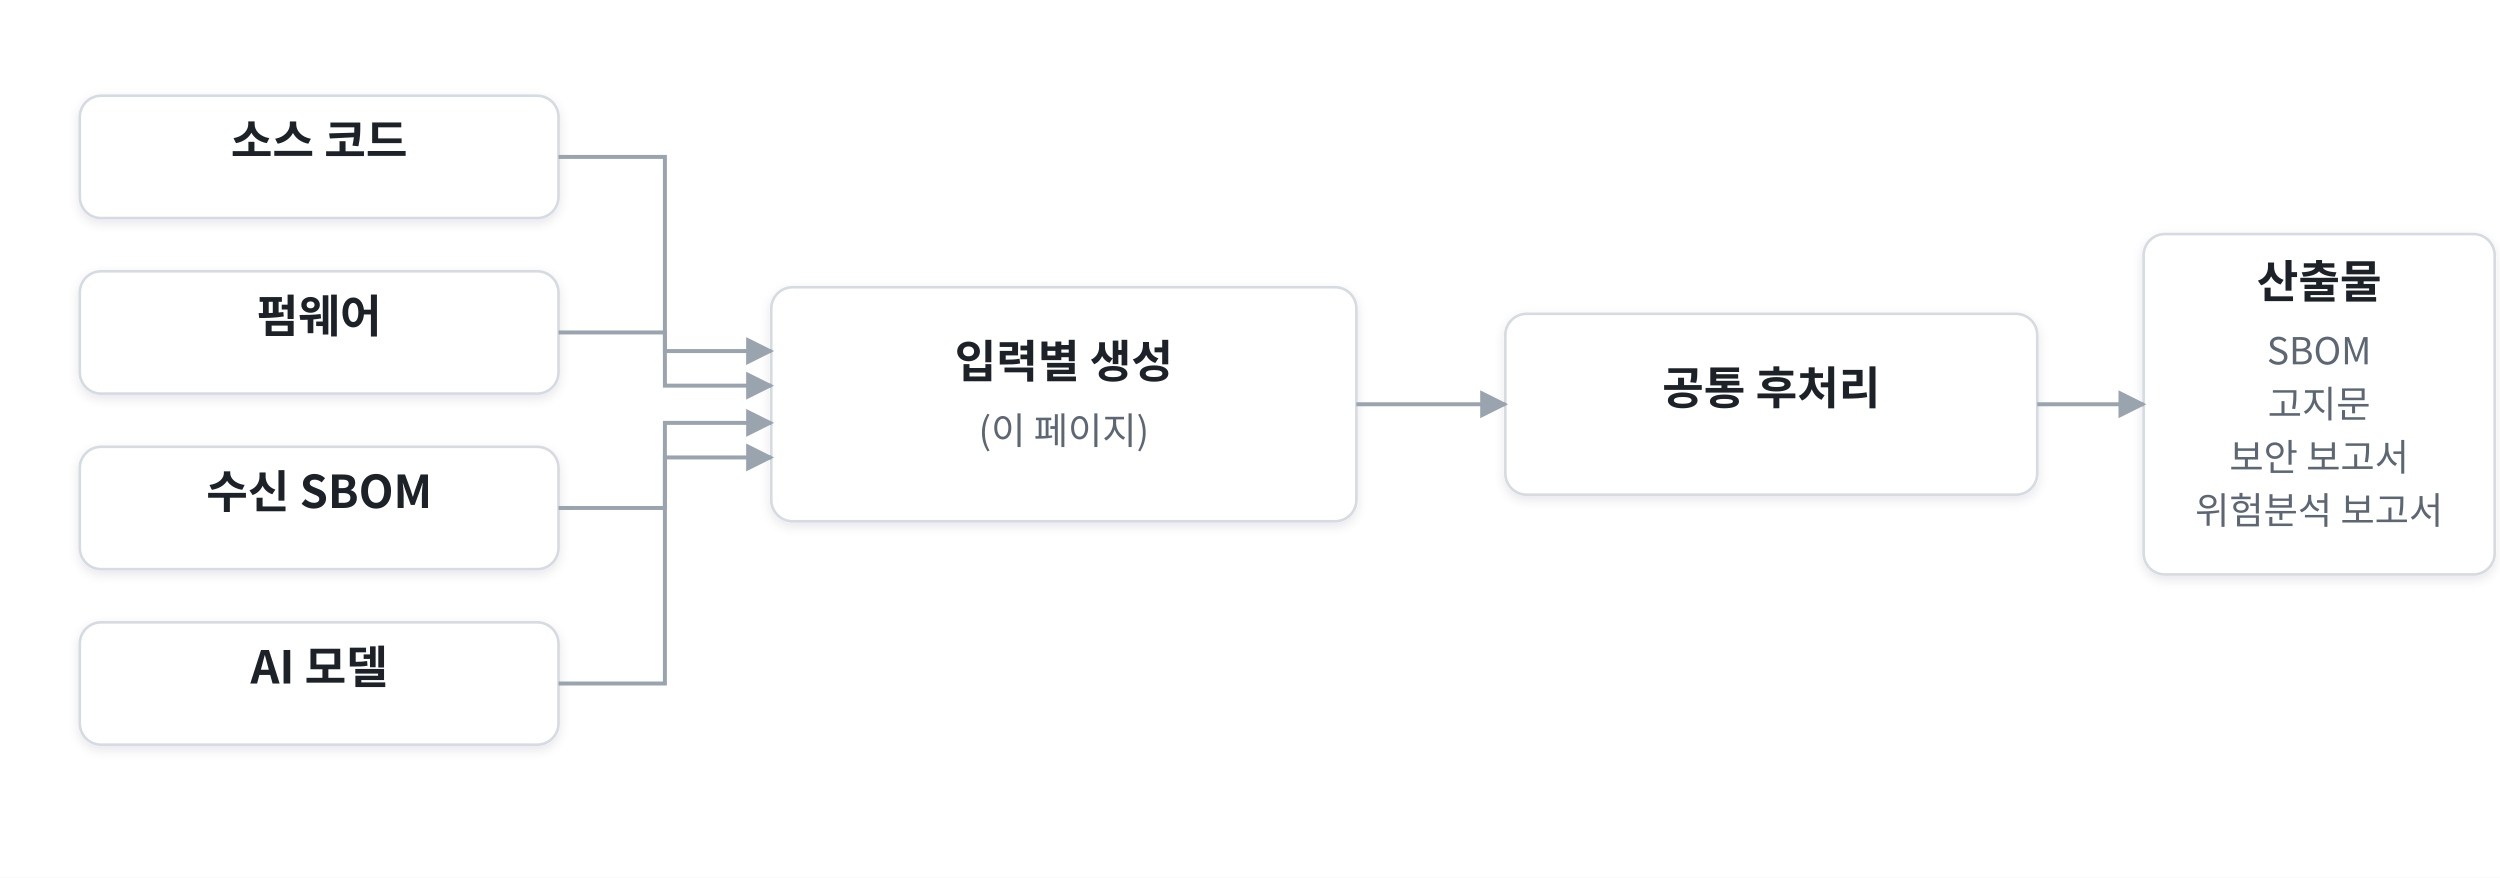
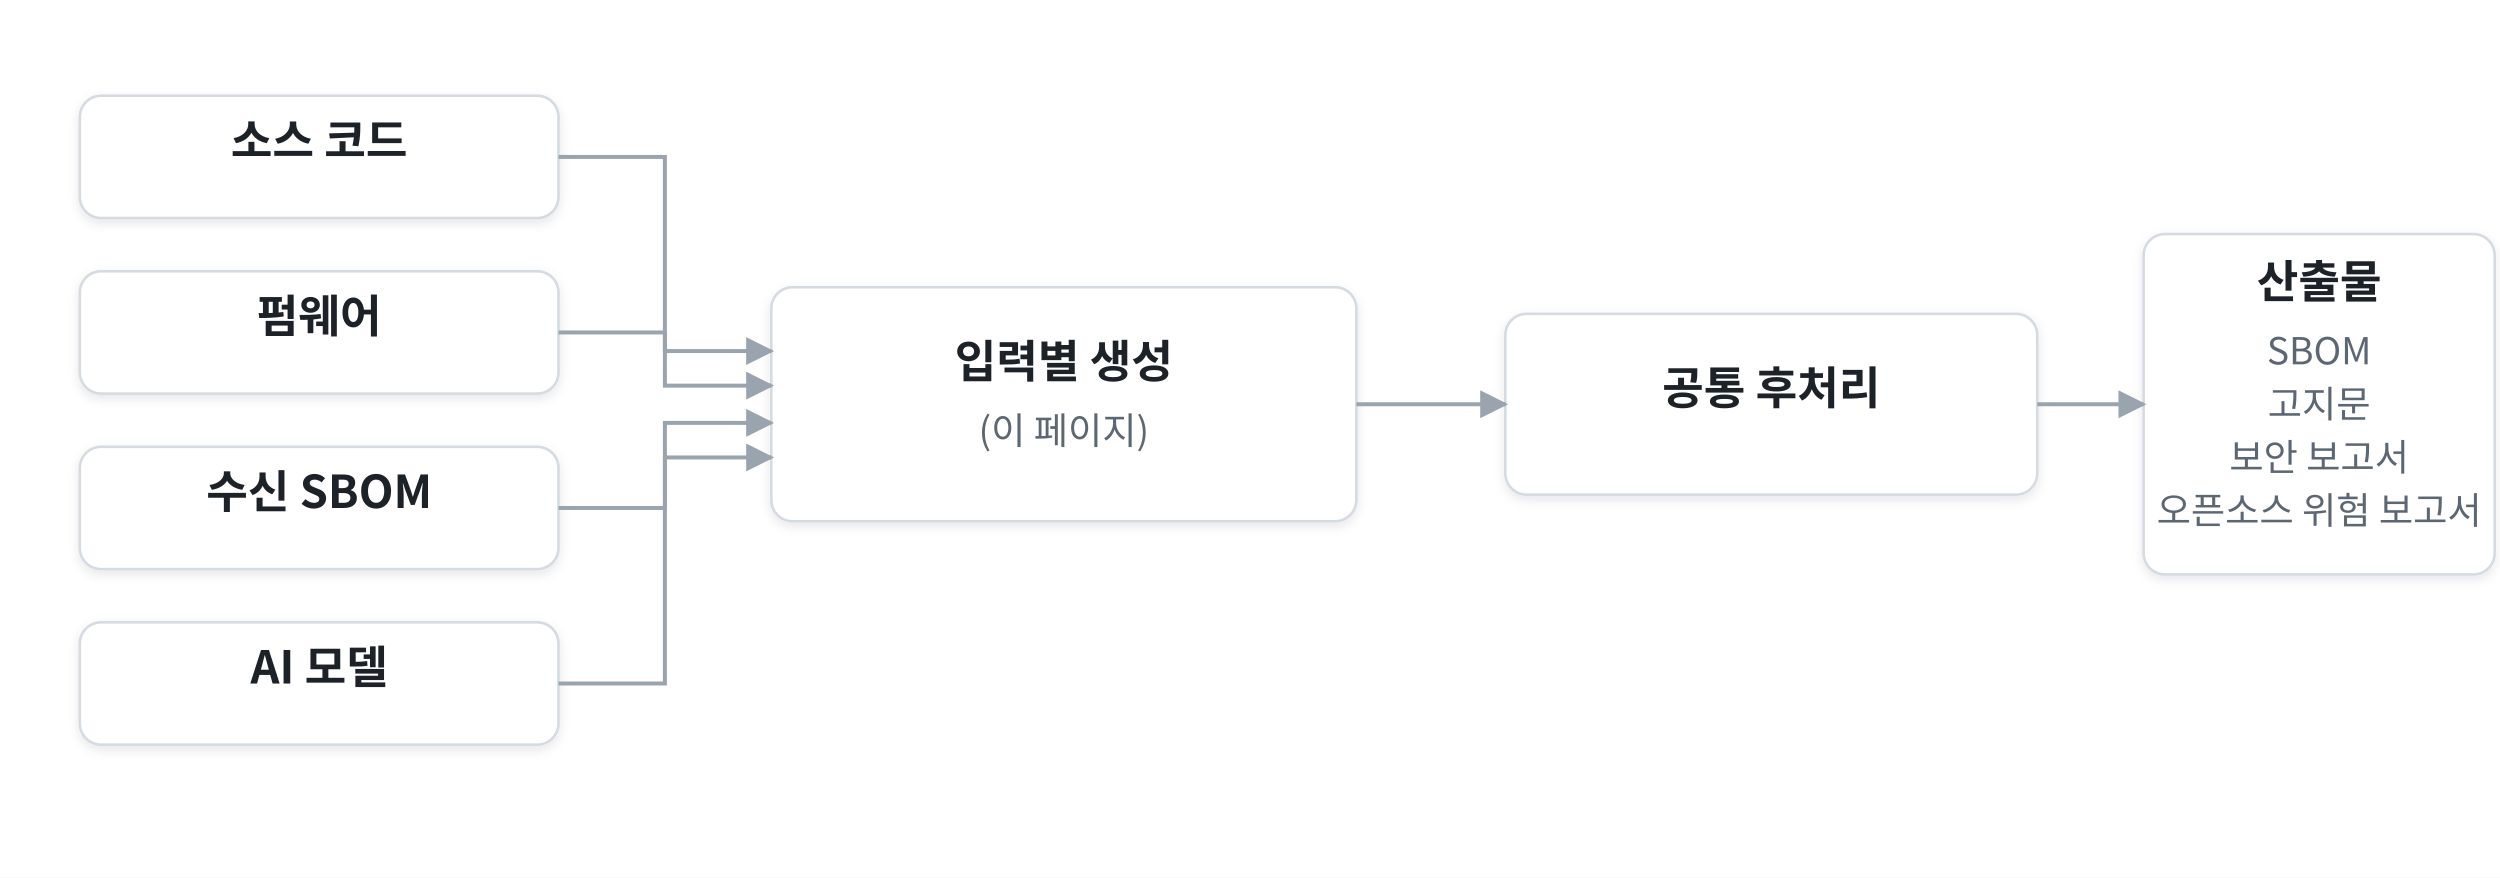
<svg xmlns="http://www.w3.org/2000/svg" width="940" height="330" viewBox="0 0 940 330">
  <defs>
    <marker id="arr" viewBox="0 0 10 10" refX="9" refY="5" markerWidth="7" markerHeight="7" orient="auto-start-reverse">
      <path d="M0,0 L10,5 L0,10 z" fill="#9aa4af" />
    </marker>
    <filter id="sh" x="-20%" y="-20%" width="140%" height="160%">
      <feDropShadow dx="0" dy="1.5" stdDeviation="2" flood-color="#1c2228" flood-opacity="0.10" />
    </filter>
  </defs>
  <rect width="940" height="330" fill="#ffffff" />
  <rect x="30" y="36" width="180" height="46" rx="8" fill="#ffffff" stroke="#d6dbe1" stroke-width="1" filter="url(#sh)" />
  <text x="120.0" y="59.0" text-anchor="middle" font-family="'Apple SD Gothic Neo','Noto Sans CJK KR','Malgun Gothic',sans-serif" font-size="17" font-weight="600" fill="#1c2228">소스 코드</text>
  <rect x="30" y="102" width="180" height="46" rx="8" fill="#ffffff" stroke="#d6dbe1" stroke-width="1" filter="url(#sh)" />
  <text x="120.0" y="125.0" text-anchor="middle" font-family="'Apple SD Gothic Neo','Noto Sans CJK KR','Malgun Gothic',sans-serif" font-size="17" font-weight="600" fill="#1c2228">펌웨어</text>
  <rect x="30" y="168" width="180" height="46" rx="8" fill="#ffffff" stroke="#d6dbe1" stroke-width="1" filter="url(#sh)" />
  <text x="120.0" y="191.0" text-anchor="middle" font-family="'Apple SD Gothic Neo','Noto Sans CJK KR','Malgun Gothic',sans-serif" font-size="17" font-weight="600" fill="#1c2228">수신 SBOM</text>
  <rect x="30" y="234" width="180" height="46" rx="8" fill="#ffffff" stroke="#d6dbe1" stroke-width="1" filter="url(#sh)" />
  <text x="120.0" y="257.0" text-anchor="middle" font-family="'Apple SD Gothic Neo','Noto Sans CJK KR','Malgun Gothic',sans-serif" font-size="17" font-weight="600" fill="#1c2228">AI 모델</text>
  <rect x="290" y="108" width="220" height="88" rx="8" fill="#ffffff" stroke="#d6dbe1" stroke-width="1" filter="url(#sh)" />
  <text x="400.0" y="142.0" text-anchor="middle" font-family="'Apple SD Gothic Neo','Noto Sans CJK KR','Malgun Gothic',sans-serif" font-size="17" font-weight="600" fill="#1c2228">입력별 생성</text>
  <text x="400.0" y="167.0" text-anchor="middle" font-family="'Apple SD Gothic Neo','Noto Sans CJK KR','Malgun Gothic',sans-serif" font-size="14" fill="#5c6773">(이 페이지)</text>
  <path d="M210,59 L250,59 L250,132 L290,132" fill="none" stroke="#9aa4af" stroke-width="1.5" marker-end="url(#arr)" />
  <path d="M210,125 L250,125 L250,145 L290,145" fill="none" stroke="#9aa4af" stroke-width="1.5" marker-end="url(#arr)" />
  <path d="M210,191 L250,191 L250,159 L290,159" fill="none" stroke="#9aa4af" stroke-width="1.5" marker-end="url(#arr)" />
  <path d="M210,257 L250,257 L250,172 L290,172" fill="none" stroke="#9aa4af" stroke-width="1.5" marker-end="url(#arr)" />
  <rect x="566" y="118" width="200" height="68" rx="8" fill="#ffffff" stroke="#d6dbe1" stroke-width="1" filter="url(#sh)" />
  <text x="666.0" y="152.0" text-anchor="middle" font-family="'Apple SD Gothic Neo','Noto Sans CJK KR','Malgun Gothic',sans-serif" font-size="17" font-weight="600" fill="#1c2228">공통 후처리</text>
  <path d="M510,152 L566,152" fill="none" stroke="#9aa4af" stroke-width="1.5" marker-end="url(#arr)" />
  <rect x="806" y="88" width="132" height="128" rx="8" fill="#ffffff" stroke="#d6dbe1" stroke-width="1" filter="url(#sh)" />
  <text x="872.0" y="112.0" text-anchor="middle" font-family="'Apple SD Gothic Neo','Noto Sans CJK KR','Malgun Gothic',sans-serif" font-size="17" font-weight="600" fill="#1c2228">산출물</text>
  <text x="872.0" y="137.0" text-anchor="middle" font-family="'Apple SD Gothic Neo','Noto Sans CJK KR','Malgun Gothic',sans-serif" font-size="14" fill="#5c6773">SBOM</text>
  <text x="872.0" y="157.0" text-anchor="middle" font-family="'Apple SD Gothic Neo','Noto Sans CJK KR','Malgun Gothic',sans-serif" font-size="14" fill="#5c6773">고지문</text>
  <text x="872.0" y="177.0" text-anchor="middle" font-family="'Apple SD Gothic Neo','Noto Sans CJK KR','Malgun Gothic',sans-serif" font-size="14" fill="#5c6773">보안 보고서</text>
-   <text x="872.0" y="197.0" text-anchor="middle" font-family="'Apple SD Gothic Neo','Noto Sans CJK KR','Malgun Gothic',sans-serif" font-size="14" fill="#5c6773">위험분석 보고서</text>
+   <text x="872.0" y="197.0" text-anchor="middle" font-family="'Apple SD Gothic Neo','Noto Sans CJK KR','Malgun Gothic',sans-serif" font-size="14" fill="#5c6773">오픈소스 위험 보고서</text>
  <path d="M766,152 L806,152" fill="none" stroke="#9aa4af" stroke-width="1.5" marker-end="url(#arr)" />
</svg>
